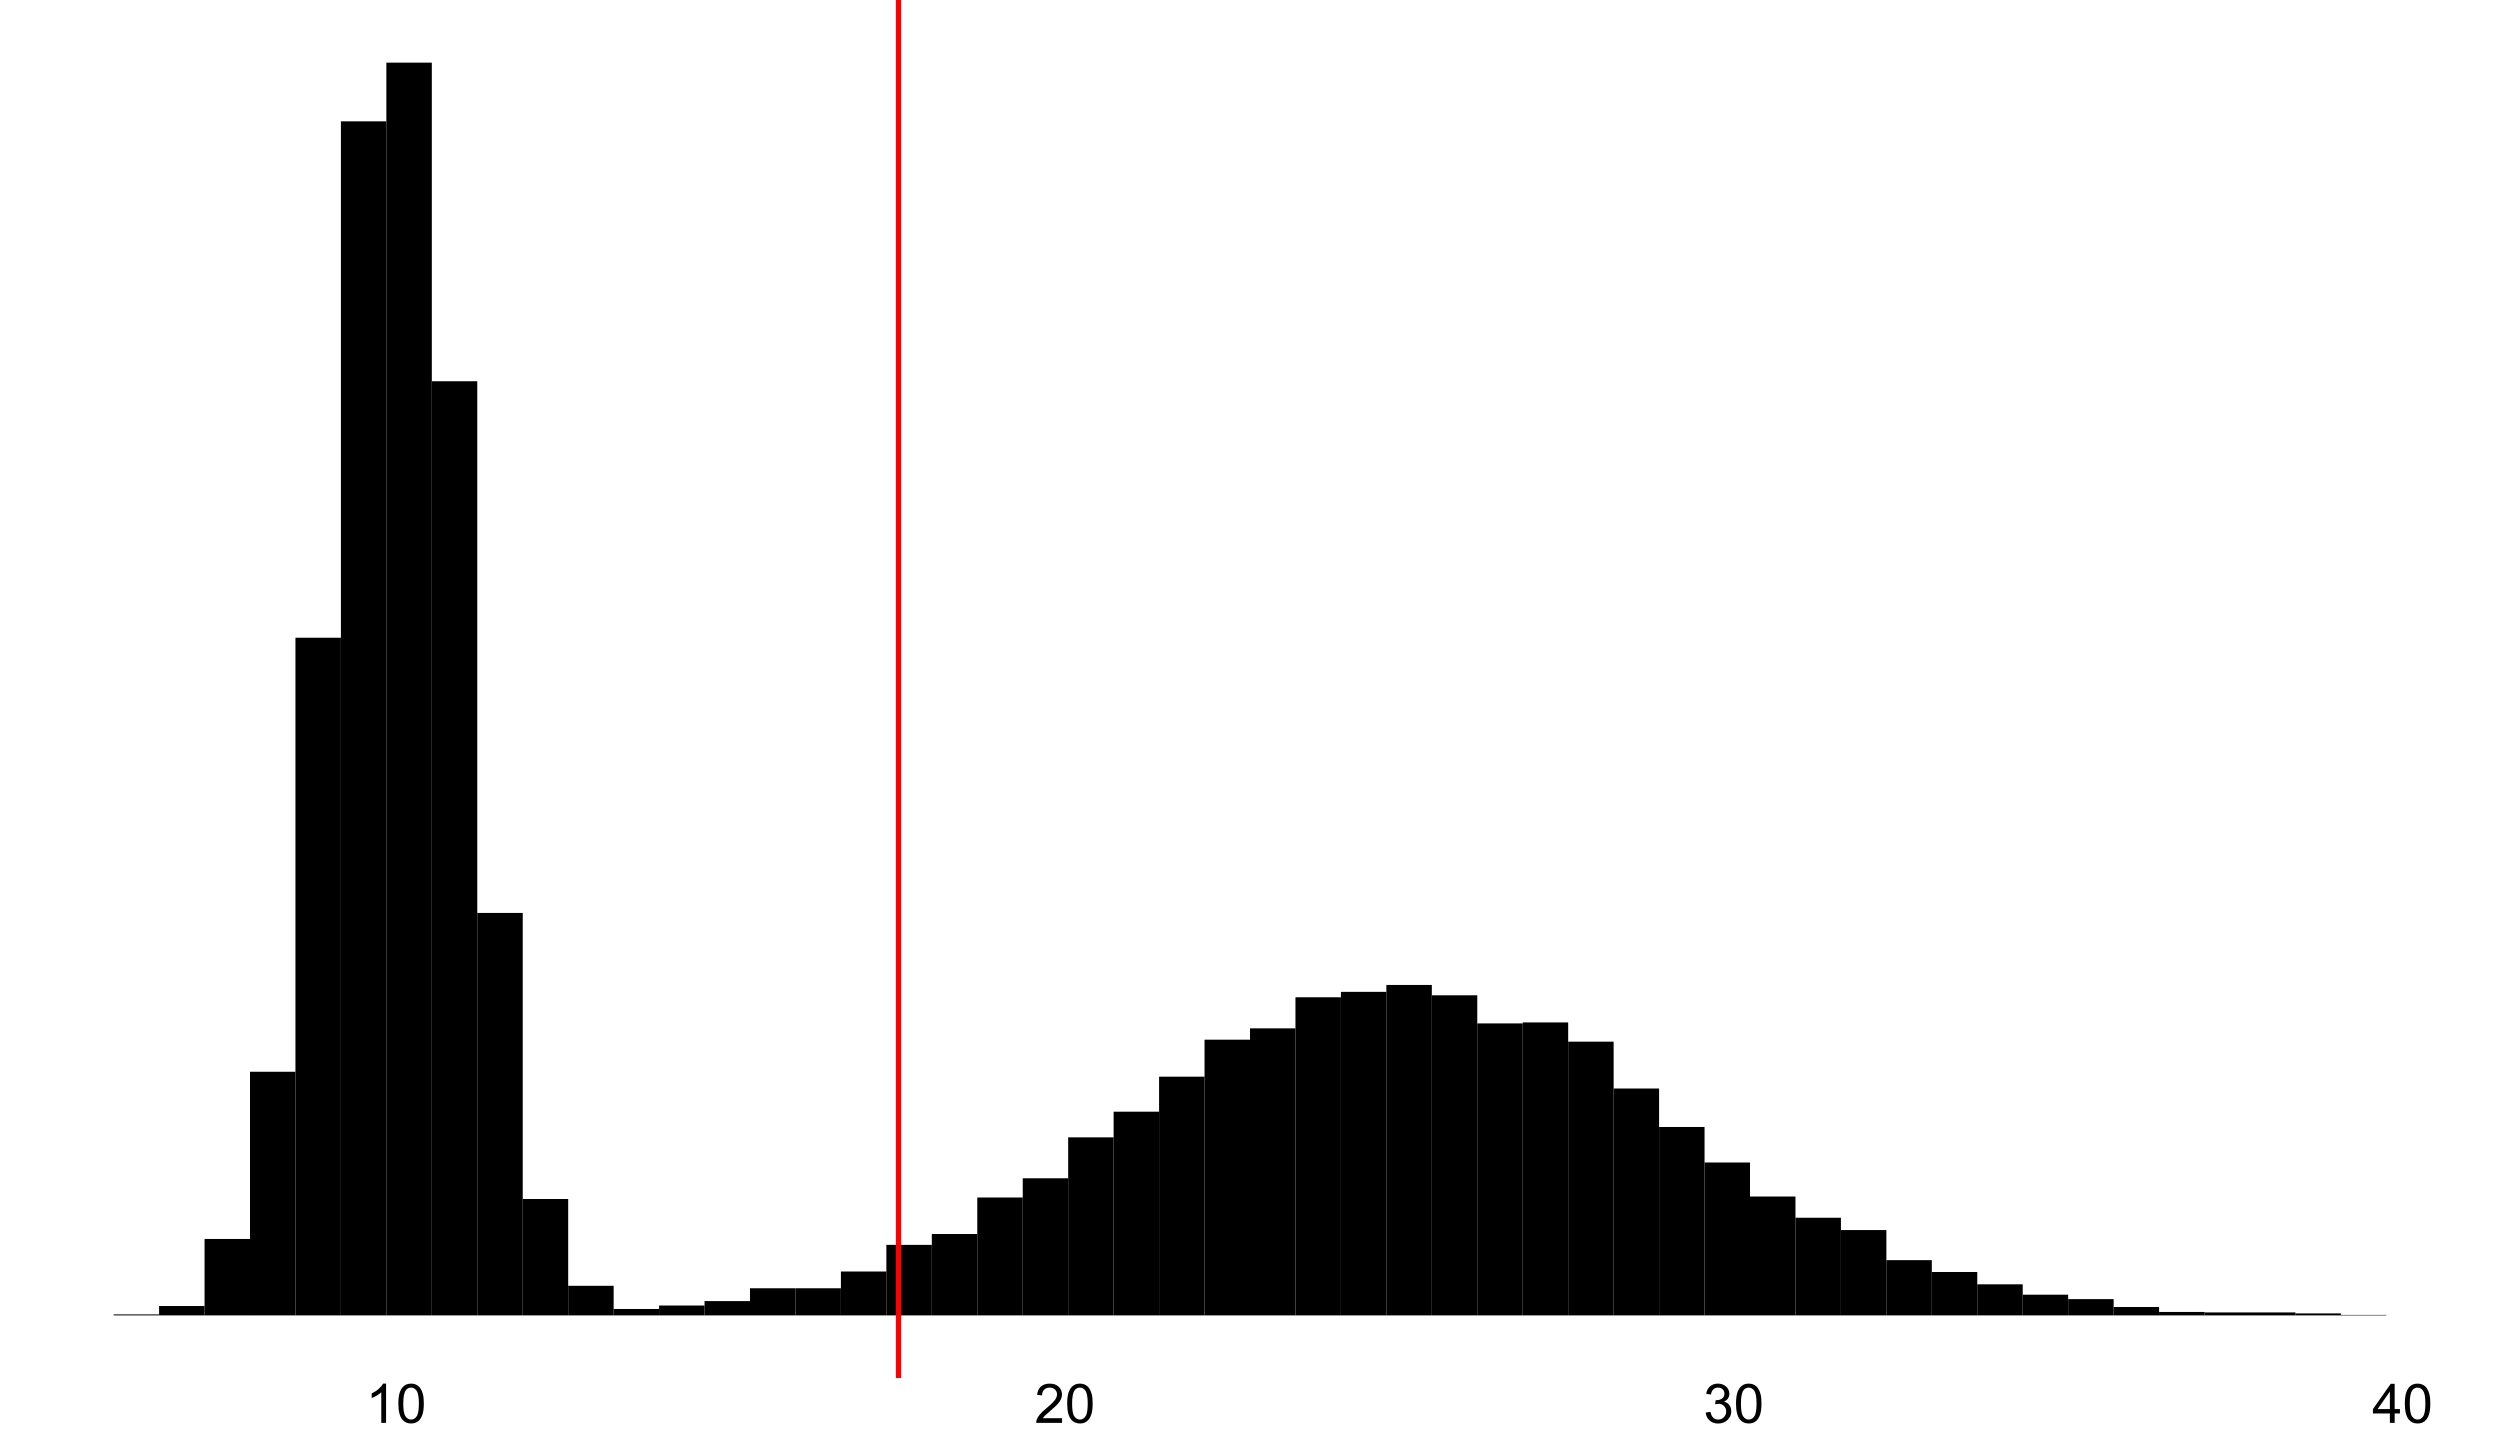
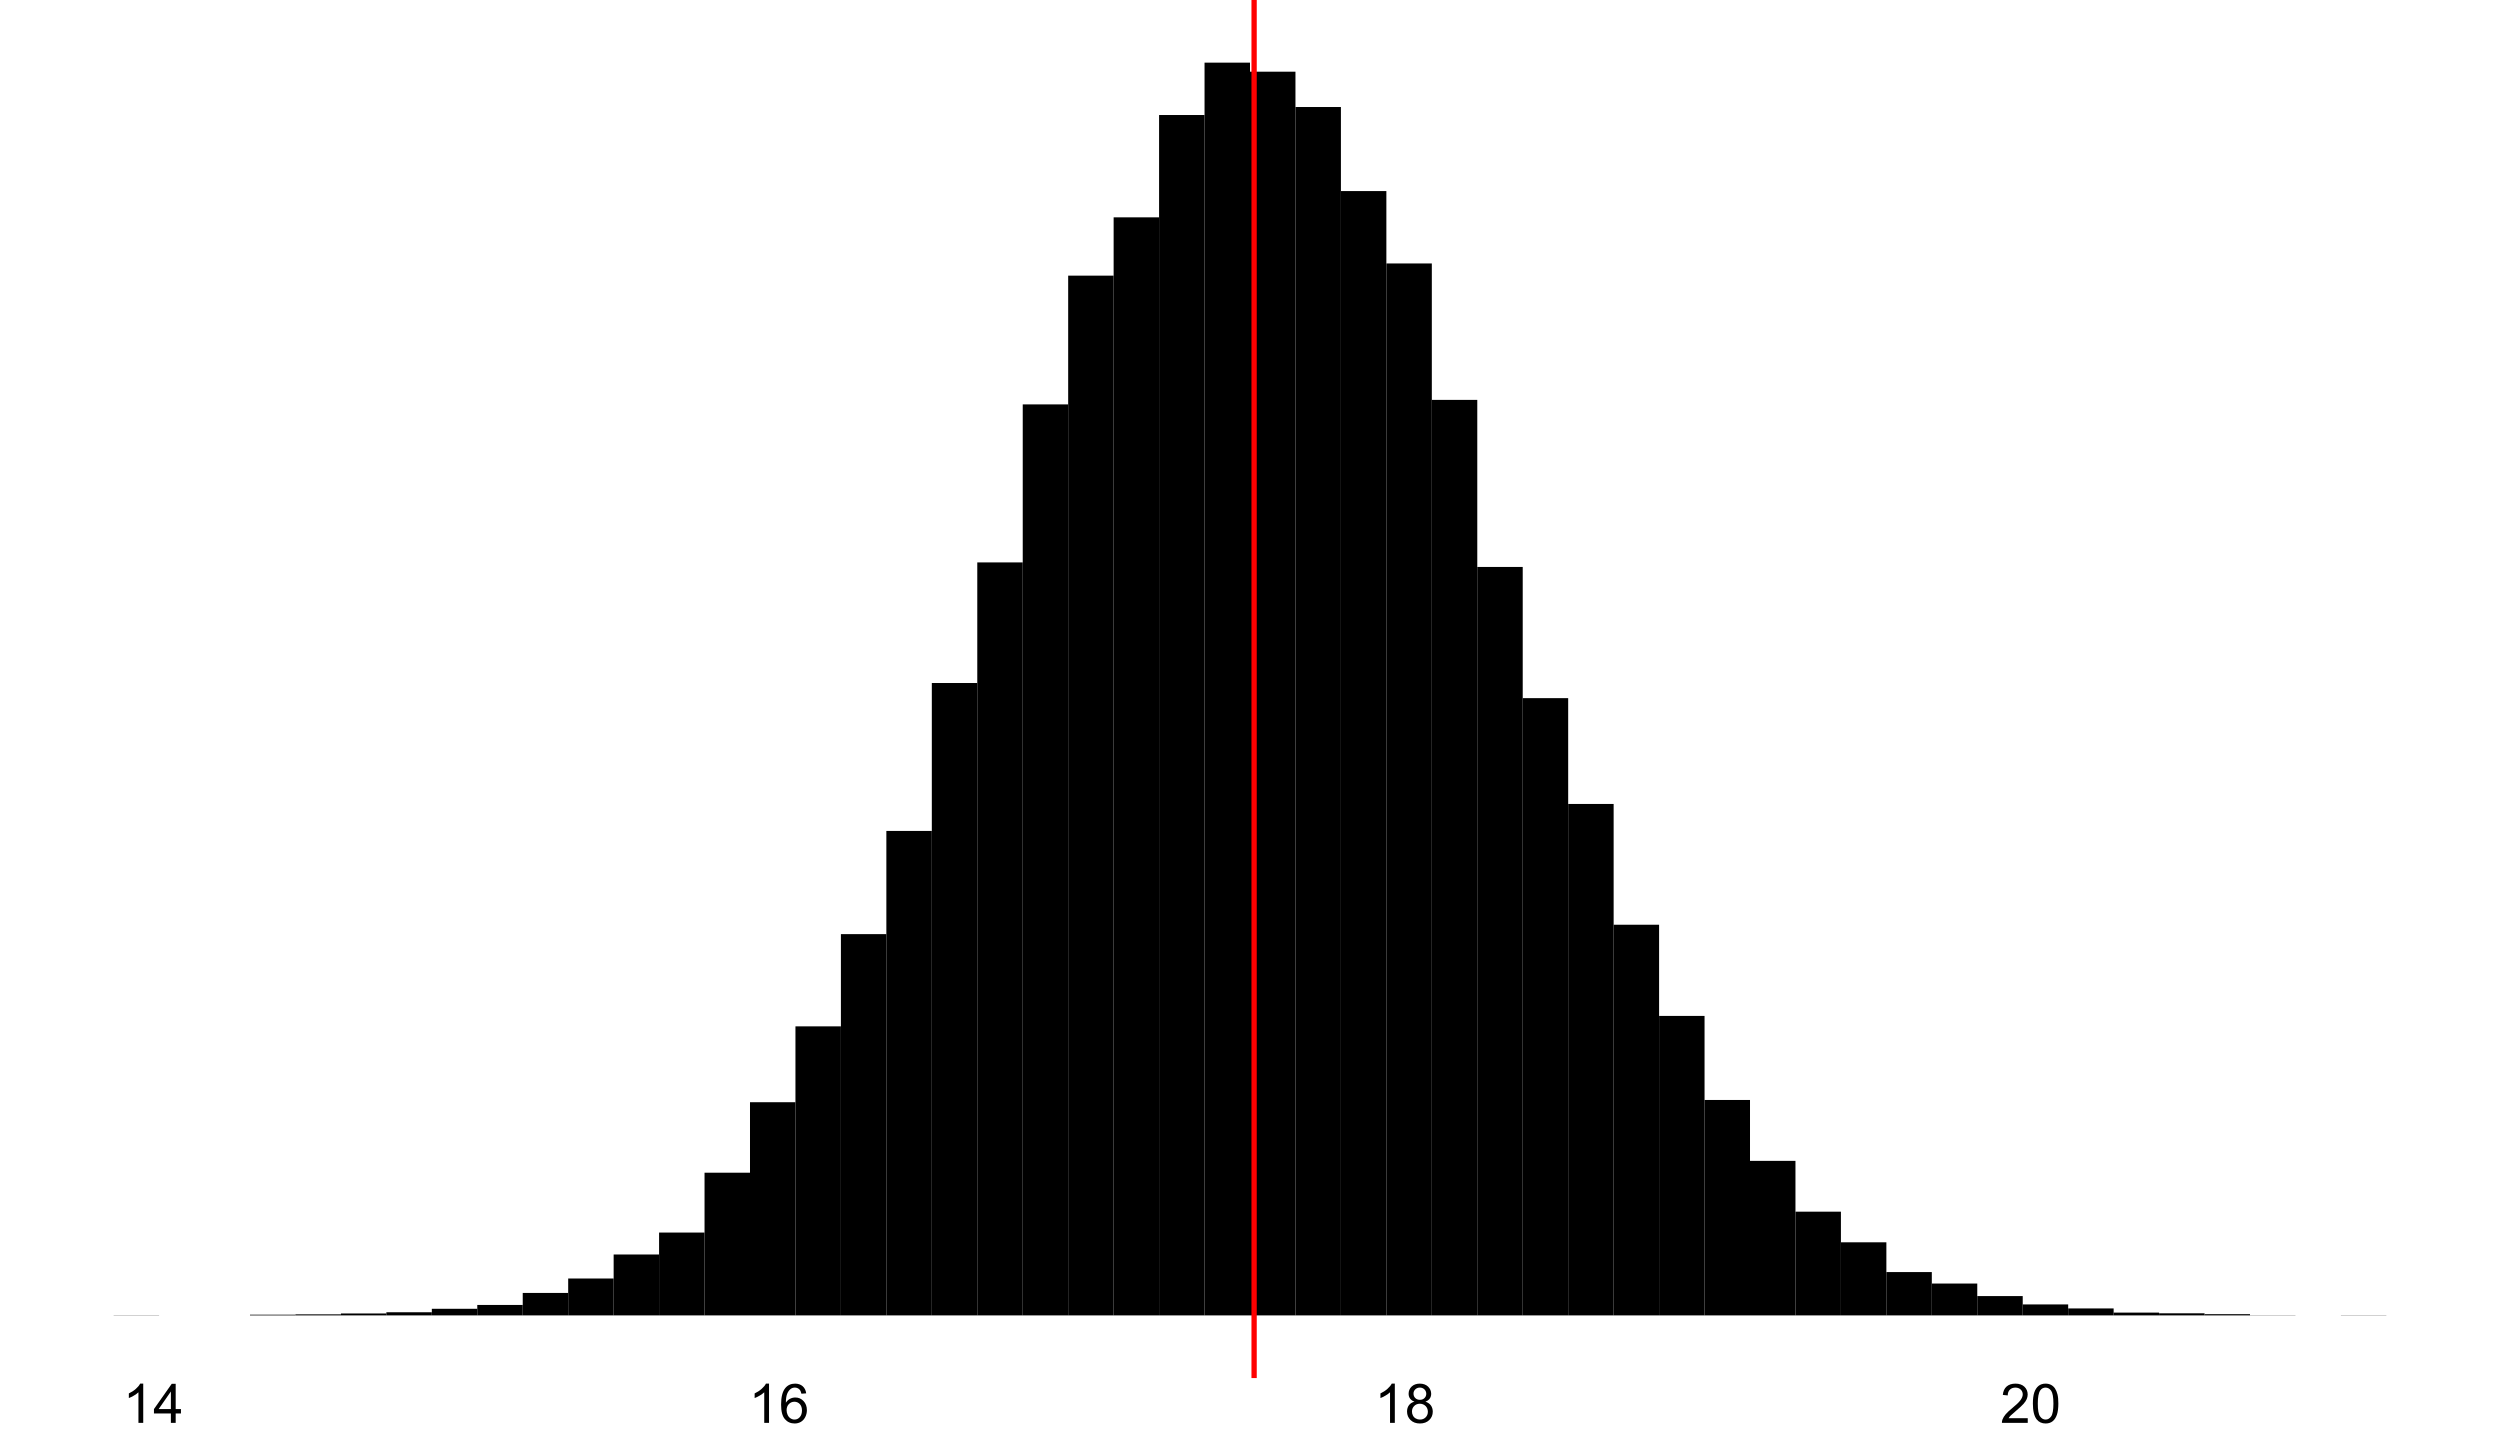
<svg xmlns="http://www.w3.org/2000/svg" xmlns:xlink="http://www.w3.org/1999/xlink" width="504pt" height="288pt" viewBox="0 0 504 288" version="1.1">
  <defs>
    <g>
      <symbol overflow="visible" id="glyph0-0">
        <path style="stroke:none;" d="M 1.375 0 L 1.375 -6.875 L 6.875 -6.875 L 6.875 0 Z M 1.547 -0.172 L 6.703 -0.172 L 6.703 -6.703 L 1.547 -6.703 Z M 1.547 -0.172 " />
      </symbol>
      <symbol overflow="visible" id="glyph0-1">
        <path style="stroke:none;" d="M 4.098 0 L 3.133 0 L 3.133 -6.16 C 2.895 -5.934 2.59 -5.711 2.215 -5.492 C 1.836 -5.266 1.496 -5.102 1.199 -4.996 L 1.199 -5.93 C 1.734 -6.184 2.207 -6.488 2.613 -6.852 C 3.02 -7.211 3.305 -7.562 3.477 -7.906 L 4.098 -7.906 Z M 4.098 0 " />
      </symbol>
      <symbol overflow="visible" id="glyph0-2">
-         <path style="stroke:none;" d="M 0.457 -3.883 C 0.457 -4.812 0.551 -5.562 0.742 -6.133 C 0.934 -6.699 1.219 -7.137 1.598 -7.445 C 1.973 -7.75 2.449 -7.902 3.023 -7.906 C 3.445 -7.902 3.812 -7.816 4.133 -7.648 C 4.449 -7.477 4.715 -7.234 4.926 -6.914 C 5.133 -6.594 5.297 -6.203 5.414 -5.742 C 5.531 -5.281 5.59 -4.66 5.59 -3.883 C 5.59 -2.957 5.492 -2.211 5.305 -1.645 C 5.113 -1.078 4.832 -0.641 4.457 -0.332 C 4.078 -0.023 3.602 0.129 3.023 0.133 C 2.266 0.129 1.668 -0.141 1.234 -0.684 C 0.715 -1.336 0.457 -2.402 0.457 -3.883 Z M 1.449 -3.883 C 1.445 -2.59 1.598 -1.73 1.902 -1.301 C 2.203 -0.871 2.578 -0.656 3.023 -0.66 C 3.469 -0.656 3.84 -0.871 4.145 -1.305 C 4.441 -1.73 4.594 -2.59 4.598 -3.883 C 4.594 -5.176 4.441 -6.035 4.145 -6.465 C 3.84 -6.887 3.465 -7.102 3.012 -7.105 C 2.566 -7.102 2.211 -6.914 1.949 -6.543 C 1.613 -6.059 1.445 -5.172 1.449 -3.883 Z M 1.449 -3.883 " />
+         <path style="stroke:none;" d="M 3.555 0 L 3.555 -1.887 L 0.141 -1.887 L 0.141 -2.773 L 3.734 -7.875 L 4.523 -7.875 L 4.523 -2.773 L 5.586 -2.773 L 5.586 -1.887 L 4.523 -1.887 L 4.523 0 Z M 3.555 -2.773 L 3.555 -6.32 L 1.09 -2.773 Z M 3.555 -2.773 " />
      </symbol>
      <symbol overflow="visible" id="glyph0-3">
+         <path style="stroke:none;" d="M 5.473 -5.945 L 4.512 -5.871 C 4.426 -6.25 4.305 -6.523 4.148 -6.699 C 3.883 -6.969 3.559 -7.105 3.18 -7.109 C 2.871 -7.105 2.602 -7.02 2.367 -6.852 C 2.062 -6.625 1.82 -6.301 1.648 -5.879 C 1.469 -5.449 1.379 -4.844 1.375 -4.062 C 1.605 -4.414 1.891 -4.68 2.227 -4.852 C 2.562 -5.023 2.914 -5.109 3.289 -5.109 C 3.93 -5.109 4.48 -4.871 4.934 -4.395 C 5.387 -3.918 5.613 -3.305 5.613 -2.555 C 5.613 -2.062 5.504 -1.602 5.293 -1.18 C 5.074 -0.75 4.781 -0.426 4.414 -0.203 C 4.039 0.02 3.617 0.129 3.148 0.133 C 2.336 0.129 1.68 -0.164 1.176 -0.754 C 0.664 -1.344 0.41 -2.32 0.414 -3.684 C 0.41 -5.203 0.691 -6.309 1.258 -7.004 C 1.746 -7.602 2.406 -7.902 3.238 -7.906 C 3.855 -7.902 4.363 -7.73 4.762 -7.383 C 5.156 -7.035 5.395 -6.555 5.473 -5.945 Z M 1.523 -2.551 C 1.523 -2.215 1.594 -1.898 1.734 -1.594 C 1.875 -1.289 2.07 -1.055 2.328 -0.898 C 2.578 -0.734 2.848 -0.656 3.133 -0.66 C 3.535 -0.656 3.887 -0.82 4.184 -1.152 C 4.477 -1.48 4.621 -1.93 4.625 -2.496 C 4.621 -3.039 4.477 -3.465 4.188 -3.781 C 3.895 -4.094 3.531 -4.254 3.094 -4.254 C 2.656 -4.254 2.285 -4.094 1.98 -3.781 C 1.676 -3.465 1.523 -3.055 1.523 -2.551 Z M 1.523 -2.551 " />
+       </symbol>
+       <symbol overflow="visible" id="glyph0-4">
+         <path style="stroke:none;" d="M 1.945 -4.27 C 1.543 -4.414 1.242 -4.625 1.051 -4.898 C 0.855 -5.168 0.762 -5.492 0.762 -5.875 C 0.762 -6.445 0.965 -6.926 1.379 -7.32 C 1.789 -7.707 2.34 -7.902 3.023 -7.906 C 3.711 -7.902 4.262 -7.703 4.684 -7.305 C 5.098 -6.902 5.309 -6.418 5.312 -5.848 C 5.309 -5.48 5.211 -5.16 5.023 -4.895 C 4.828 -4.621 4.539 -4.414 4.152 -4.27 C 4.633 -4.109 5 -3.855 5.254 -3.508 C 5.504 -3.152 5.629 -2.734 5.633 -2.25 C 5.629 -1.578 5.391 -1.012 4.918 -0.555 C 4.441 -0.098 3.816 0.129 3.039 0.133 C 2.262 0.129 1.637 -0.098 1.16 -0.555 C 0.684 -1.012 0.445 -1.586 0.445 -2.277 C 0.445 -2.789 0.574 -3.219 0.836 -3.562 C 1.094 -3.906 1.465 -4.141 1.945 -4.27 Z M 1.75 -5.906 C 1.746 -5.535 1.867 -5.23 2.109 -4.996 C 2.348 -4.758 2.66 -4.641 3.047 -4.641 C 3.418 -4.641 3.723 -4.758 3.961 -4.992 C 4.199 -5.227 4.316 -5.512 4.32 -5.855 C 4.316 -6.207 4.195 -6.504 3.949 -6.746 C 3.703 -6.984 3.398 -7.105 3.035 -7.109 C 2.664 -7.105 2.355 -6.988 2.113 -6.754 C 1.867 -6.516 1.746 -6.234 1.75 -5.906 Z M 1.438 -2.273 C 1.434 -1.996 1.5 -1.727 1.633 -1.473 C 1.762 -1.211 1.957 -1.012 2.219 -0.871 C 2.473 -0.727 2.75 -0.656 3.051 -0.66 C 3.508 -0.656 3.887 -0.805 4.191 -1.105 C 4.488 -1.398 4.641 -1.777 4.645 -2.238 C 4.641 -2.703 4.484 -3.086 4.18 -3.395 C 3.867 -3.695 3.48 -3.848 3.02 -3.852 C 2.559 -3.848 2.184 -3.699 1.887 -3.398 C 1.586 -3.098 1.434 -2.723 1.438 -2.273 Z M 1.438 -2.273 " />
+       </symbol>
+       <symbol overflow="visible" id="glyph0-5">
        <path style="stroke:none;" d="M 5.539 -0.93 L 5.539 0 L 0.332 0 C 0.32 -0.23 0.359 -0.453 0.445 -0.672 C 0.578 -1.023 0.789 -1.371 1.082 -1.719 C 1.371 -2.059 1.793 -2.457 2.348 -2.91 C 3.203 -3.609 3.781 -4.164 4.082 -4.578 C 4.379 -4.984 4.527 -5.375 4.531 -5.742 C 4.527 -6.125 4.391 -6.445 4.121 -6.711 C 3.844 -6.969 3.488 -7.102 3.051 -7.105 C 2.582 -7.102 2.211 -6.961 1.934 -6.688 C 1.652 -6.406 1.508 -6.02 1.508 -5.527 L 0.516 -5.629 C 0.582 -6.367 0.836 -6.934 1.281 -7.324 C 1.723 -7.711 2.32 -7.902 3.07 -7.906 C 3.828 -7.902 4.426 -7.695 4.867 -7.277 C 5.305 -6.855 5.523 -6.336 5.527 -5.719 C 5.523 -5.402 5.461 -5.09 5.332 -4.789 C 5.203 -4.484 4.988 -4.164 4.691 -3.828 C 4.391 -3.488 3.895 -3.027 3.203 -2.445 C 2.621 -1.953 2.246 -1.625 2.082 -1.453 C 1.914 -1.277 1.781 -1.102 1.676 -0.93 Z M 5.539 -0.93 " />
      </symbol>
-       <symbol overflow="visible" id="glyph0-4">
-         <path style="stroke:none;" d="M 0.461 -2.078 L 1.43 -2.207 C 1.539 -1.656 1.727 -1.262 1.992 -1.023 C 2.258 -0.777 2.582 -0.656 2.969 -0.66 C 3.422 -0.656 3.805 -0.812 4.121 -1.133 C 4.434 -1.445 4.594 -1.836 4.594 -2.305 C 4.594 -2.742 4.445 -3.109 4.156 -3.402 C 3.863 -3.688 3.496 -3.832 3.051 -3.836 C 2.867 -3.832 2.641 -3.797 2.367 -3.727 L 2.477 -4.578 C 2.539 -4.566 2.59 -4.562 2.633 -4.566 C 3.039 -4.562 3.41 -4.672 3.742 -4.887 C 4.07 -5.102 4.234 -5.434 4.238 -5.883 C 4.234 -6.234 4.117 -6.527 3.879 -6.762 C 3.637 -6.992 3.324 -7.105 2.949 -7.109 C 2.566 -7.105 2.254 -6.988 2.008 -6.754 C 1.754 -6.516 1.594 -6.164 1.523 -5.695 L 0.559 -5.867 C 0.672 -6.508 0.941 -7.012 1.363 -7.371 C 1.781 -7.727 2.301 -7.902 2.926 -7.906 C 3.352 -7.902 3.75 -7.812 4.113 -7.629 C 4.473 -7.441 4.746 -7.188 4.941 -6.875 C 5.129 -6.555 5.227 -6.219 5.23 -5.859 C 5.227 -5.52 5.137 -5.207 4.957 -4.93 C 4.773 -4.648 4.504 -4.43 4.148 -4.266 C 4.609 -4.156 4.969 -3.93 5.23 -3.594 C 5.484 -3.254 5.613 -2.832 5.617 -2.324 C 5.613 -1.633 5.363 -1.051 4.863 -0.574 C 4.363 -0.098 3.73 0.141 2.965 0.141 C 2.273 0.141 1.699 -0.062 1.242 -0.477 C 0.785 -0.883 0.523 -1.418 0.461 -2.078 Z M 0.461 -2.078 " />
-       </symbol>
-       <symbol overflow="visible" id="glyph0-5">
-         <path style="stroke:none;" d="M 3.555 0 L 3.555 -1.887 L 0.141 -1.887 L 0.141 -2.773 L 3.734 -7.875 L 4.523 -7.875 L 4.523 -2.773 L 5.586 -2.773 L 5.586 -1.887 L 4.523 -1.887 L 4.523 0 Z M 3.555 -2.773 L 3.555 -6.32 L 1.09 -2.773 Z M 3.555 -2.773 " />
+       <symbol overflow="visible" id="glyph0-6">
+         <path style="stroke:none;" d="M 0.457 -3.883 C 0.457 -4.812 0.551 -5.562 0.742 -6.133 C 0.934 -6.699 1.219 -7.137 1.598 -7.445 C 1.973 -7.75 2.449 -7.902 3.023 -7.906 C 3.445 -7.902 3.812 -7.816 4.133 -7.648 C 4.449 -7.477 4.715 -7.234 4.926 -6.914 C 5.133 -6.594 5.297 -6.203 5.414 -5.742 C 5.531 -5.281 5.59 -4.66 5.59 -3.883 C 5.59 -2.957 5.492 -2.211 5.305 -1.645 C 5.113 -1.078 4.832 -0.641 4.457 -0.332 C 4.078 -0.023 3.602 0.129 3.023 0.133 C 2.266 0.129 1.668 -0.141 1.234 -0.684 C 0.715 -1.336 0.457 -2.402 0.457 -3.883 Z M 1.449 -3.883 C 1.445 -2.59 1.598 -1.73 1.902 -1.301 C 2.203 -0.871 2.578 -0.656 3.023 -0.66 C 3.469 -0.656 3.84 -0.871 4.145 -1.305 C 4.441 -1.73 4.594 -2.59 4.598 -3.883 C 4.594 -5.176 4.441 -6.035 4.145 -6.465 C 3.84 -6.887 3.465 -7.102 3.012 -7.105 C 2.566 -7.102 2.211 -6.914 1.949 -6.543 C 1.613 -6.059 1.445 -5.172 1.449 -3.883 Z M 1.449 -3.883 " />
      </symbol>
    </g>
    <clipPath id="clip1">
-       <path d="M 180 0 L 182 0 L 182 277.812 L 180 277.812 Z M 180 0 " />
+       <path d="M 252 0 L 254 0 L 254 277.812 L 252 277.812 Z M 252 0 " />
    </clipPath>
  </defs>
-   <g id="surface6644">
-     <path style=" stroke:none;fill-rule:nonzero;fill:rgb(0%,0%,0%);fill-opacity:1;" d="M 22.91 265.184 L 32.074 265.184 L 32.074 264.984 L 22.91 264.984 Z M 22.91 265.184 " />
-     <path style=" stroke:none;fill-rule:nonzero;fill:rgb(0%,0%,0%);fill-opacity:1;" d="M 32.074 265.184 L 41.238 265.184 L 41.238 263.293 L 32.074 263.293 Z M 32.074 265.184 " />
-     <path style=" stroke:none;fill-rule:nonzero;fill:rgb(0%,0%,0%);fill-opacity:1;" d="M 41.238 265.184 L 50.402 265.184 L 50.402 249.773 L 41.238 249.773 Z M 41.238 265.184 " />
-     <path style=" stroke:none;fill-rule:nonzero;fill:rgb(0%,0%,0%);fill-opacity:1;" d="M 50.398 265.184 L 59.562 265.184 L 59.562 216.066 L 50.398 216.066 Z M 50.398 265.184 " />
-     <path style=" stroke:none;fill-rule:nonzero;fill:rgb(0%,0%,0%);fill-opacity:1;" d="M 59.562 265.184 L 68.727 265.184 L 68.727 128.566 L 59.562 128.566 Z M 59.562 265.184 " />
-     <path style=" stroke:none;fill-rule:nonzero;fill:rgb(0%,0%,0%);fill-opacity:1;" d="M 68.727 265.184 L 77.891 265.184 L 77.891 24.461 L 68.727 24.461 Z M 68.727 265.184 " />
-     <path style=" stroke:none;fill-rule:nonzero;fill:rgb(0%,0%,0%);fill-opacity:1;" d="M 77.891 265.184 L 87.055 265.184 L 87.055 12.629 L 77.891 12.629 Z M 77.891 265.184 " />
-     <path style=" stroke:none;fill-rule:nonzero;fill:rgb(0%,0%,0%);fill-opacity:1;" d="M 87.055 265.184 L 96.219 265.184 L 96.219 76.859 L 87.055 76.859 Z M 87.055 265.184 " />
-     <path style=" stroke:none;fill-rule:nonzero;fill:rgb(0%,0%,0%);fill-opacity:1;" d="M 96.219 265.184 L 105.383 265.184 L 105.383 184.047 L 96.219 184.047 Z M 96.219 265.184 " />
-     <path style=" stroke:none;fill-rule:nonzero;fill:rgb(0%,0%,0%);fill-opacity:1;" d="M 105.383 265.184 L 114.547 265.184 L 114.547 241.719 L 105.383 241.719 Z M 105.383 265.184 " />
-     <path style=" stroke:none;fill-rule:nonzero;fill:rgb(0%,0%,0%);fill-opacity:1;" d="M 114.547 265.184 L 123.711 265.184 L 123.711 259.219 L 114.547 259.219 Z M 114.547 265.184 " />
-     <path style=" stroke:none;fill-rule:nonzero;fill:rgb(0%,0%,0%);fill-opacity:1;" d="M 123.711 265.184 L 132.875 265.184 L 132.875 263.891 L 123.711 263.891 Z M 123.711 265.184 " />
-     <path style=" stroke:none;fill-rule:nonzero;fill:rgb(0%,0%,0%);fill-opacity:1;" d="M 132.871 265.184 L 142.035 265.184 L 142.035 263.195 L 132.871 263.195 Z M 132.871 265.184 " />
-     <path style=" stroke:none;fill-rule:nonzero;fill:rgb(0%,0%,0%);fill-opacity:1;" d="M 142.035 265.184 L 151.199 265.184 L 151.199 262.301 L 142.035 262.301 Z M 142.035 265.184 " />
-     <path style=" stroke:none;fill-rule:nonzero;fill:rgb(0%,0%,0%);fill-opacity:1;" d="M 151.199 265.184 L 160.363 265.184 L 160.363 259.715 L 151.199 259.715 Z M 151.199 265.184 " />
-     <path style=" stroke:none;fill-rule:nonzero;fill:rgb(0%,0%,0%);fill-opacity:1;" d="M 160.363 265.184 L 169.527 265.184 L 169.527 259.715 L 160.363 259.715 Z M 160.363 265.184 " />
-     <path style=" stroke:none;fill-rule:nonzero;fill:rgb(0%,0%,0%);fill-opacity:1;" d="M 169.527 265.184 L 178.691 265.184 L 178.691 256.336 L 169.527 256.336 Z M 169.527 265.184 " />
-     <path style=" stroke:none;fill-rule:nonzero;fill:rgb(0%,0%,0%);fill-opacity:1;" d="M 178.691 265.184 L 187.855 265.184 L 187.855 250.965 L 178.691 250.965 Z M 178.691 265.184 " />
-     <path style=" stroke:none;fill-rule:nonzero;fill:rgb(0%,0%,0%);fill-opacity:1;" d="M 187.855 265.184 L 197.02 265.184 L 197.02 248.777 L 187.855 248.777 Z M 187.855 265.184 " />
-     <path style=" stroke:none;fill-rule:nonzero;fill:rgb(0%,0%,0%);fill-opacity:1;" d="M 197.02 265.184 L 206.184 265.184 L 206.184 241.418 L 197.02 241.418 Z M 197.02 265.184 " />
-     <path style=" stroke:none;fill-rule:nonzero;fill:rgb(0%,0%,0%);fill-opacity:1;" d="M 206.184 265.184 L 215.348 265.184 L 215.348 237.543 L 206.184 237.543 Z M 206.184 265.184 " />
-     <path style=" stroke:none;fill-rule:nonzero;fill:rgb(0%,0%,0%);fill-opacity:1;" d="M 215.344 265.184 L 224.508 265.184 L 224.508 229.289 L 215.344 229.289 Z M 215.344 265.184 " />
-     <path style=" stroke:none;fill-rule:nonzero;fill:rgb(0%,0%,0%);fill-opacity:1;" d="M 224.508 265.184 L 233.672 265.184 L 233.672 224.117 L 224.508 224.117 Z M 224.508 265.184 " />
-     <path style=" stroke:none;fill-rule:nonzero;fill:rgb(0%,0%,0%);fill-opacity:1;" d="M 233.672 265.184 L 242.836 265.184 L 242.836 217.059 L 233.672 217.059 Z M 233.672 265.184 " />
-     <path style=" stroke:none;fill-rule:nonzero;fill:rgb(0%,0%,0%);fill-opacity:1;" d="M 242.836 265.184 L 252 265.184 L 252 209.602 L 242.836 209.602 Z M 242.836 265.184 " />
-     <path style=" stroke:none;fill-rule:nonzero;fill:rgb(0%,0%,0%);fill-opacity:1;" d="M 252 265.184 L 261.164 265.184 L 261.164 207.316 L 252 207.316 Z M 252 265.184 " />
-     <path style=" stroke:none;fill-rule:nonzero;fill:rgb(0%,0%,0%);fill-opacity:1;" d="M 261.164 265.184 L 270.328 265.184 L 270.328 201.051 L 261.164 201.051 Z M 261.164 265.184 " />
-     <path style=" stroke:none;fill-rule:nonzero;fill:rgb(0%,0%,0%);fill-opacity:1;" d="M 270.328 265.184 L 279.492 265.184 L 279.492 199.957 L 270.328 199.957 Z M 270.328 265.184 " />
-     <path style=" stroke:none;fill-rule:nonzero;fill:rgb(0%,0%,0%);fill-opacity:1;" d="M 279.492 265.184 L 288.656 265.184 L 288.656 198.566 L 279.492 198.566 Z M 279.492 265.184 " />
-     <path style=" stroke:none;fill-rule:nonzero;fill:rgb(0%,0%,0%);fill-opacity:1;" d="M 288.656 265.184 L 297.82 265.184 L 297.82 200.652 L 288.656 200.652 Z M 288.656 265.184 " />
-     <path style=" stroke:none;fill-rule:nonzero;fill:rgb(0%,0%,0%);fill-opacity:1;" d="M 297.816 265.184 L 306.98 265.184 L 306.98 206.32 L 297.816 206.32 Z M 297.816 265.184 " />
-     <path style=" stroke:none;fill-rule:nonzero;fill:rgb(0%,0%,0%);fill-opacity:1;" d="M 306.98 265.184 L 316.145 265.184 L 316.145 206.121 L 306.98 206.121 Z M 306.98 265.184 " />
-     <path style=" stroke:none;fill-rule:nonzero;fill:rgb(0%,0%,0%);fill-opacity:1;" d="M 316.145 265.184 L 325.309 265.184 L 325.309 210 L 316.145 210 Z M 316.145 265.184 " />
-     <path style=" stroke:none;fill-rule:nonzero;fill:rgb(0%,0%,0%);fill-opacity:1;" d="M 325.309 265.184 L 334.473 265.184 L 334.473 219.445 L 325.309 219.445 Z M 325.309 265.184 " />
-     <path style=" stroke:none;fill-rule:nonzero;fill:rgb(0%,0%,0%);fill-opacity:1;" d="M 334.473 265.184 L 343.637 265.184 L 343.637 227.199 L 334.473 227.199 Z M 334.473 265.184 " />
-     <path style=" stroke:none;fill-rule:nonzero;fill:rgb(0%,0%,0%);fill-opacity:1;" d="M 343.637 265.184 L 352.801 265.184 L 352.801 234.359 L 343.637 234.359 Z M 343.637 265.184 " />
-     <path style=" stroke:none;fill-rule:nonzero;fill:rgb(0%,0%,0%);fill-opacity:1;" d="M 352.801 265.184 L 361.965 265.184 L 361.965 241.219 L 352.801 241.219 Z M 352.801 265.184 " />
-     <path style=" stroke:none;fill-rule:nonzero;fill:rgb(0%,0%,0%);fill-opacity:1;" d="M 361.965 265.184 L 371.129 265.184 L 371.129 245.496 L 361.965 245.496 Z M 361.965 265.184 " />
-     <path style=" stroke:none;fill-rule:nonzero;fill:rgb(0%,0%,0%);fill-opacity:1;" d="M 371.129 265.184 L 380.293 265.184 L 380.293 247.98 L 371.129 247.98 Z M 371.129 265.184 " />
-     <path style=" stroke:none;fill-rule:nonzero;fill:rgb(0%,0%,0%);fill-opacity:1;" d="M 380.289 265.184 L 389.453 265.184 L 389.453 254.047 L 380.289 254.047 Z M 380.289 265.184 " />
-     <path style=" stroke:none;fill-rule:nonzero;fill:rgb(0%,0%,0%);fill-opacity:1;" d="M 389.453 265.184 L 398.617 265.184 L 398.617 256.434 L 389.453 256.434 Z M 389.453 265.184 " />
-     <path style=" stroke:none;fill-rule:nonzero;fill:rgb(0%,0%,0%);fill-opacity:1;" d="M 398.617 265.184 L 407.781 265.184 L 407.781 258.918 L 398.617 258.918 Z M 398.617 265.184 " />
-     <path style=" stroke:none;fill-rule:nonzero;fill:rgb(0%,0%,0%);fill-opacity:1;" d="M 407.781 265.184 L 416.945 265.184 L 416.945 261.008 L 407.781 261.008 Z M 407.781 265.184 " />
-     <path style=" stroke:none;fill-rule:nonzero;fill:rgb(0%,0%,0%);fill-opacity:1;" d="M 416.945 265.184 L 426.109 265.184 L 426.109 261.902 L 416.945 261.902 Z M 416.945 265.184 " />
-     <path style=" stroke:none;fill-rule:nonzero;fill:rgb(0%,0%,0%);fill-opacity:1;" d="M 426.109 265.184 L 435.273 265.184 L 435.273 263.492 L 426.109 263.492 Z M 426.109 265.184 " />
-     <path style=" stroke:none;fill-rule:nonzero;fill:rgb(0%,0%,0%);fill-opacity:1;" d="M 435.273 265.184 L 444.438 265.184 L 444.438 264.488 L 435.273 264.488 Z M 435.273 265.184 " />
-     <path style=" stroke:none;fill-rule:nonzero;fill:rgb(0%,0%,0%);fill-opacity:1;" d="M 444.438 265.184 L 453.602 265.184 L 453.602 264.586 L 444.438 264.586 Z M 444.438 265.184 " />
-     <path style=" stroke:none;fill-rule:nonzero;fill:rgb(0%,0%,0%);fill-opacity:1;" d="M 453.602 265.184 L 462.766 265.184 L 462.766 264.586 L 453.602 264.586 Z M 453.602 265.184 " />
-     <path style=" stroke:none;fill-rule:nonzero;fill:rgb(0%,0%,0%);fill-opacity:1;" d="M 462.762 265.184 L 471.926 265.184 L 471.926 264.785 L 462.762 264.785 Z M 462.762 265.184 " />
-     <path style=" stroke:none;fill-rule:nonzero;fill:rgb(0%,0%,0%);fill-opacity:1;" d="M 471.926 265.184 L 481.09 265.184 L 481.09 265.086 L 471.926 265.086 Z M 471.926 265.184 " />
+   <g id="surface9839">
+     <path style=" stroke:none;fill-rule:nonzero;fill:rgb(0%,0%,0%);fill-opacity:1;" d="M 22.91 265.184 L 32.074 265.184 L 32.074 265.148 L 22.91 265.148 Z M 22.91 265.184 " />
+     <path style=" stroke:none;fill-rule:nonzero;fill:rgb(0%,0%,0%);fill-opacity:1;" d="M 50.398 265.184 L 59.562 265.184 L 59.562 265.043 L 50.398 265.043 Z M 50.398 265.184 " />
+     <path style=" stroke:none;fill-rule:nonzero;fill:rgb(0%,0%,0%);fill-opacity:1;" d="M 59.562 265.184 L 68.727 265.184 L 68.727 264.973 L 59.562 264.973 Z M 59.562 265.184 " />
+     <path style=" stroke:none;fill-rule:nonzero;fill:rgb(0%,0%,0%);fill-opacity:1;" d="M 68.727 265.184 L 77.891 265.184 L 77.891 264.797 L 68.727 264.797 Z M 68.727 265.184 " />
+     <path style=" stroke:none;fill-rule:nonzero;fill:rgb(0%,0%,0%);fill-opacity:1;" d="M 77.891 265.184 L 87.055 265.184 L 87.055 264.551 L 77.891 264.551 Z M 77.891 265.184 " />
+     <path style=" stroke:none;fill-rule:nonzero;fill:rgb(0%,0%,0%);fill-opacity:1;" d="M 87.055 265.184 L 96.219 265.184 L 96.219 263.852 L 87.055 263.852 Z M 87.055 265.184 " />
+     <path style=" stroke:none;fill-rule:nonzero;fill:rgb(0%,0%,0%);fill-opacity:1;" d="M 96.219 265.184 L 105.383 265.184 L 105.383 263.078 L 96.219 263.078 Z M 96.219 265.184 " />
+     <path style=" stroke:none;fill-rule:nonzero;fill:rgb(0%,0%,0%);fill-opacity:1;" d="M 105.383 265.184 L 114.547 265.184 L 114.547 260.656 L 105.383 260.656 Z M 105.383 265.184 " />
+     <path style=" stroke:none;fill-rule:nonzero;fill:rgb(0%,0%,0%);fill-opacity:1;" d="M 114.547 265.184 L 123.711 265.184 L 123.711 257.746 L 114.547 257.746 Z M 114.547 265.184 " />
+     <path style=" stroke:none;fill-rule:nonzero;fill:rgb(0%,0%,0%);fill-opacity:1;" d="M 123.711 265.184 L 132.875 265.184 L 132.875 252.906 L 123.711 252.906 Z M 123.711 265.184 " />
+     <path style=" stroke:none;fill-rule:nonzero;fill:rgb(0%,0%,0%);fill-opacity:1;" d="M 132.871 265.184 L 142.035 265.184 L 142.035 248.484 L 132.871 248.484 Z M 132.871 265.184 " />
+     <path style=" stroke:none;fill-rule:nonzero;fill:rgb(0%,0%,0%);fill-opacity:1;" d="M 142.035 265.184 L 151.199 265.184 L 151.199 236.418 L 142.035 236.418 Z M 142.035 265.184 " />
+     <path style=" stroke:none;fill-rule:nonzero;fill:rgb(0%,0%,0%);fill-opacity:1;" d="M 151.199 265.184 L 160.363 265.184 L 160.363 222.207 L 151.199 222.207 Z M 151.199 265.184 " />
+     <path style=" stroke:none;fill-rule:nonzero;fill:rgb(0%,0%,0%);fill-opacity:1;" d="M 160.363 265.184 L 169.527 265.184 L 169.527 206.914 L 160.363 206.914 Z M 160.363 265.184 " />
+     <path style=" stroke:none;fill-rule:nonzero;fill:rgb(0%,0%,0%);fill-opacity:1;" d="M 169.527 265.184 L 178.691 265.184 L 178.691 188.32 L 169.527 188.32 Z M 169.527 265.184 " />
+     <path style=" stroke:none;fill-rule:nonzero;fill:rgb(0%,0%,0%);fill-opacity:1;" d="M 178.691 265.184 L 187.855 265.184 L 187.855 167.516 L 178.691 167.516 Z M 178.691 265.184 " />
+     <path style=" stroke:none;fill-rule:nonzero;fill:rgb(0%,0%,0%);fill-opacity:1;" d="M 187.855 265.184 L 197.02 265.184 L 197.02 137.695 L 187.855 137.695 Z M 187.855 265.184 " />
+     <path style=" stroke:none;fill-rule:nonzero;fill:rgb(0%,0%,0%);fill-opacity:1;" d="M 197.02 265.184 L 206.184 265.184 L 206.184 113.383 L 197.02 113.383 Z M 197.02 265.184 " />
+     <path style=" stroke:none;fill-rule:nonzero;fill:rgb(0%,0%,0%);fill-opacity:1;" d="M 206.184 265.184 L 215.348 265.184 L 215.348 81.527 L 206.184 81.527 Z M 206.184 265.184 " />
+     <path style=" stroke:none;fill-rule:nonzero;fill:rgb(0%,0%,0%);fill-opacity:1;" d="M 215.344 265.184 L 224.508 265.184 L 224.508 55.57 L 215.344 55.57 Z M 215.344 265.184 " />
+     <path style=" stroke:none;fill-rule:nonzero;fill:rgb(0%,0%,0%);fill-opacity:1;" d="M 224.508 265.184 L 233.672 265.184 L 233.672 43.816 L 224.508 43.816 Z M 224.508 265.184 " />
+     <path style=" stroke:none;fill-rule:nonzero;fill:rgb(0%,0%,0%);fill-opacity:1;" d="M 233.672 265.184 L 242.836 265.184 L 242.836 23.188 L 233.672 23.188 Z M 233.672 265.184 " />
+     <path style=" stroke:none;fill-rule:nonzero;fill:rgb(0%,0%,0%);fill-opacity:1;" d="M 242.836 265.184 L 252 265.184 L 252 12.629 L 242.836 12.629 Z M 242.836 265.184 " />
+     <path style=" stroke:none;fill-rule:nonzero;fill:rgb(0%,0%,0%);fill-opacity:1;" d="M 252 265.184 L 261.164 265.184 L 261.164 14.453 L 252 14.453 Z M 252 265.184 " />
+     <path style=" stroke:none;fill-rule:nonzero;fill:rgb(0%,0%,0%);fill-opacity:1;" d="M 261.164 265.184 L 270.328 265.184 L 270.328 21.574 L 261.164 21.574 Z M 261.164 265.184 " />
+     <path style=" stroke:none;fill-rule:nonzero;fill:rgb(0%,0%,0%);fill-opacity:1;" d="M 270.328 265.184 L 279.492 265.184 L 279.492 38.52 L 270.328 38.52 Z M 270.328 265.184 " />
+     <path style=" stroke:none;fill-rule:nonzero;fill:rgb(0%,0%,0%);fill-opacity:1;" d="M 279.492 265.184 L 288.656 265.184 L 288.656 53.113 L 279.492 53.113 Z M 279.492 265.184 " />
+     <path style=" stroke:none;fill-rule:nonzero;fill:rgb(0%,0%,0%);fill-opacity:1;" d="M 288.656 265.184 L 297.82 265.184 L 297.82 80.617 L 288.656 80.617 Z M 288.656 265.184 " />
+     <path style=" stroke:none;fill-rule:nonzero;fill:rgb(0%,0%,0%);fill-opacity:1;" d="M 297.816 265.184 L 306.98 265.184 L 306.98 114.297 L 297.816 114.297 Z M 297.816 265.184 " />
+     <path style=" stroke:none;fill-rule:nonzero;fill:rgb(0%,0%,0%);fill-opacity:1;" d="M 306.98 265.184 L 316.145 265.184 L 316.145 140.746 L 306.98 140.746 Z M 306.98 265.184 " />
+     <path style=" stroke:none;fill-rule:nonzero;fill:rgb(0%,0%,0%);fill-opacity:1;" d="M 316.145 265.184 L 325.309 265.184 L 325.309 162.078 L 316.145 162.078 Z M 316.145 265.184 " />
+     <path style=" stroke:none;fill-rule:nonzero;fill:rgb(0%,0%,0%);fill-opacity:1;" d="M 325.309 265.184 L 334.473 265.184 L 334.473 186.426 L 325.309 186.426 Z M 325.309 265.184 " />
+     <path style=" stroke:none;fill-rule:nonzero;fill:rgb(0%,0%,0%);fill-opacity:1;" d="M 334.473 265.184 L 343.637 265.184 L 343.637 204.809 L 334.473 204.809 Z M 334.473 265.184 " />
+     <path style=" stroke:none;fill-rule:nonzero;fill:rgb(0%,0%,0%);fill-opacity:1;" d="M 343.637 265.184 L 352.801 265.184 L 352.801 221.754 L 343.637 221.754 Z M 343.637 265.184 " />
+     <path style=" stroke:none;fill-rule:nonzero;fill:rgb(0%,0%,0%);fill-opacity:1;" d="M 352.801 265.184 L 361.965 265.184 L 361.965 234.031 L 352.801 234.031 Z M 352.801 265.184 " />
+     <path style=" stroke:none;fill-rule:nonzero;fill:rgb(0%,0%,0%);fill-opacity:1;" d="M 361.965 265.184 L 371.129 265.184 L 371.129 244.273 L 361.965 244.273 Z M 361.965 265.184 " />
+     <path style=" stroke:none;fill-rule:nonzero;fill:rgb(0%,0%,0%);fill-opacity:1;" d="M 371.129 265.184 L 380.293 265.184 L 380.293 250.449 L 371.129 250.449 Z M 371.129 265.184 " />
+     <path style=" stroke:none;fill-rule:nonzero;fill:rgb(0%,0%,0%);fill-opacity:1;" d="M 380.289 265.184 L 389.453 265.184 L 389.453 256.449 L 380.289 256.449 Z M 380.289 265.184 " />
+     <path style=" stroke:none;fill-rule:nonzero;fill:rgb(0%,0%,0%);fill-opacity:1;" d="M 389.453 265.184 L 398.617 265.184 L 398.617 258.762 L 389.453 258.762 Z M 389.453 265.184 " />
+     <path style=" stroke:none;fill-rule:nonzero;fill:rgb(0%,0%,0%);fill-opacity:1;" d="M 398.617 265.184 L 407.781 265.184 L 407.781 261.289 L 398.617 261.289 Z M 398.617 265.184 " />
+     <path style=" stroke:none;fill-rule:nonzero;fill:rgb(0%,0%,0%);fill-opacity:1;" d="M 407.781 265.184 L 416.945 265.184 L 416.945 262.973 L 407.781 262.973 Z M 407.781 265.184 " />
+     <path style=" stroke:none;fill-rule:nonzero;fill:rgb(0%,0%,0%);fill-opacity:1;" d="M 416.945 265.184 L 426.109 265.184 L 426.109 263.781 L 416.945 263.781 Z M 416.945 265.184 " />
+     <path style=" stroke:none;fill-rule:nonzero;fill:rgb(0%,0%,0%);fill-opacity:1;" d="M 426.109 265.184 L 435.273 265.184 L 435.273 264.621 L 426.109 264.621 Z M 426.109 265.184 " />
+     <path style=" stroke:none;fill-rule:nonzero;fill:rgb(0%,0%,0%);fill-opacity:1;" d="M 435.273 265.184 L 444.438 265.184 L 444.438 264.762 L 435.273 264.762 Z M 435.273 265.184 " />
+     <path style=" stroke:none;fill-rule:nonzero;fill:rgb(0%,0%,0%);fill-opacity:1;" d="M 444.438 265.184 L 453.602 265.184 L 453.602 264.938 L 444.438 264.938 Z M 444.438 265.184 " />
+     <path style=" stroke:none;fill-rule:nonzero;fill:rgb(0%,0%,0%);fill-opacity:1;" d="M 453.602 265.184 L 462.766 265.184 L 462.766 265.148 L 453.602 265.148 Z M 453.602 265.184 " />
+     <path style=" stroke:none;fill-rule:nonzero;fill:rgb(0%,0%,0%);fill-opacity:1;" d="M 471.926 265.184 L 481.09 265.184 L 481.09 265.148 L 471.926 265.148 Z M 471.926 265.184 " />
    <g clip-path="url(#clip1)" clip-rule="nonzero">
-       <path style="fill:none;stroke-width:1.067;stroke-linecap:butt;stroke-linejoin:round;stroke:rgb(100%,0%,0%);stroke-opacity:1;stroke-miterlimit:10;" d="M 181.145 277.812 L 181.145 0 " />
+       <path style="fill:none;stroke-width:1.067;stroke-linecap:butt;stroke-linejoin:round;stroke:rgb(100%,0%,0%);stroke-opacity:1;stroke-miterlimit:10;" d="M 252.828 277.812 L 252.828 0 " />
    </g>
    <g style="fill:rgb(0%,0%,0%);fill-opacity:1;">
-       <use xlink:href="#glyph0-1" x="73.734" y="286.844" />
-       <use xlink:href="#glyph0-2" x="79.852" y="286.844" />
+       <use xlink:href="#glyph0-1" x="24.777" y="286.844" />
+       <use xlink:href="#glyph0-2" x="30.895" y="286.844" />
    </g>
    <g style="fill:rgb(0%,0%,0%);fill-opacity:1;">
-       <use xlink:href="#glyph0-3" x="208.57" y="286.844" />
-       <use xlink:href="#glyph0-2" x="214.688" y="286.844" />
+       <use xlink:href="#glyph0-1" x="150.938" y="286.844" />
+       <use xlink:href="#glyph0-3" x="157.055" y="286.844" />
    </g>
    <g style="fill:rgb(0%,0%,0%);fill-opacity:1;">
-       <use xlink:href="#glyph0-4" x="343.406" y="286.844" />
-       <use xlink:href="#glyph0-2" x="349.524" y="286.844" />
+       <use xlink:href="#glyph0-1" x="277.098" y="286.844" />
+       <use xlink:href="#glyph0-4" x="283.215" y="286.844" />
    </g>
    <g style="fill:rgb(0%,0%,0%);fill-opacity:1;">
-       <use xlink:href="#glyph0-5" x="478.242" y="286.844" />
-       <use xlink:href="#glyph0-2" x="484.36" y="286.844" />
+       <use xlink:href="#glyph0-5" x="403.254" y="286.844" />
+       <use xlink:href="#glyph0-6" x="409.372" y="286.844" />
    </g>
  </g>
</svg>
